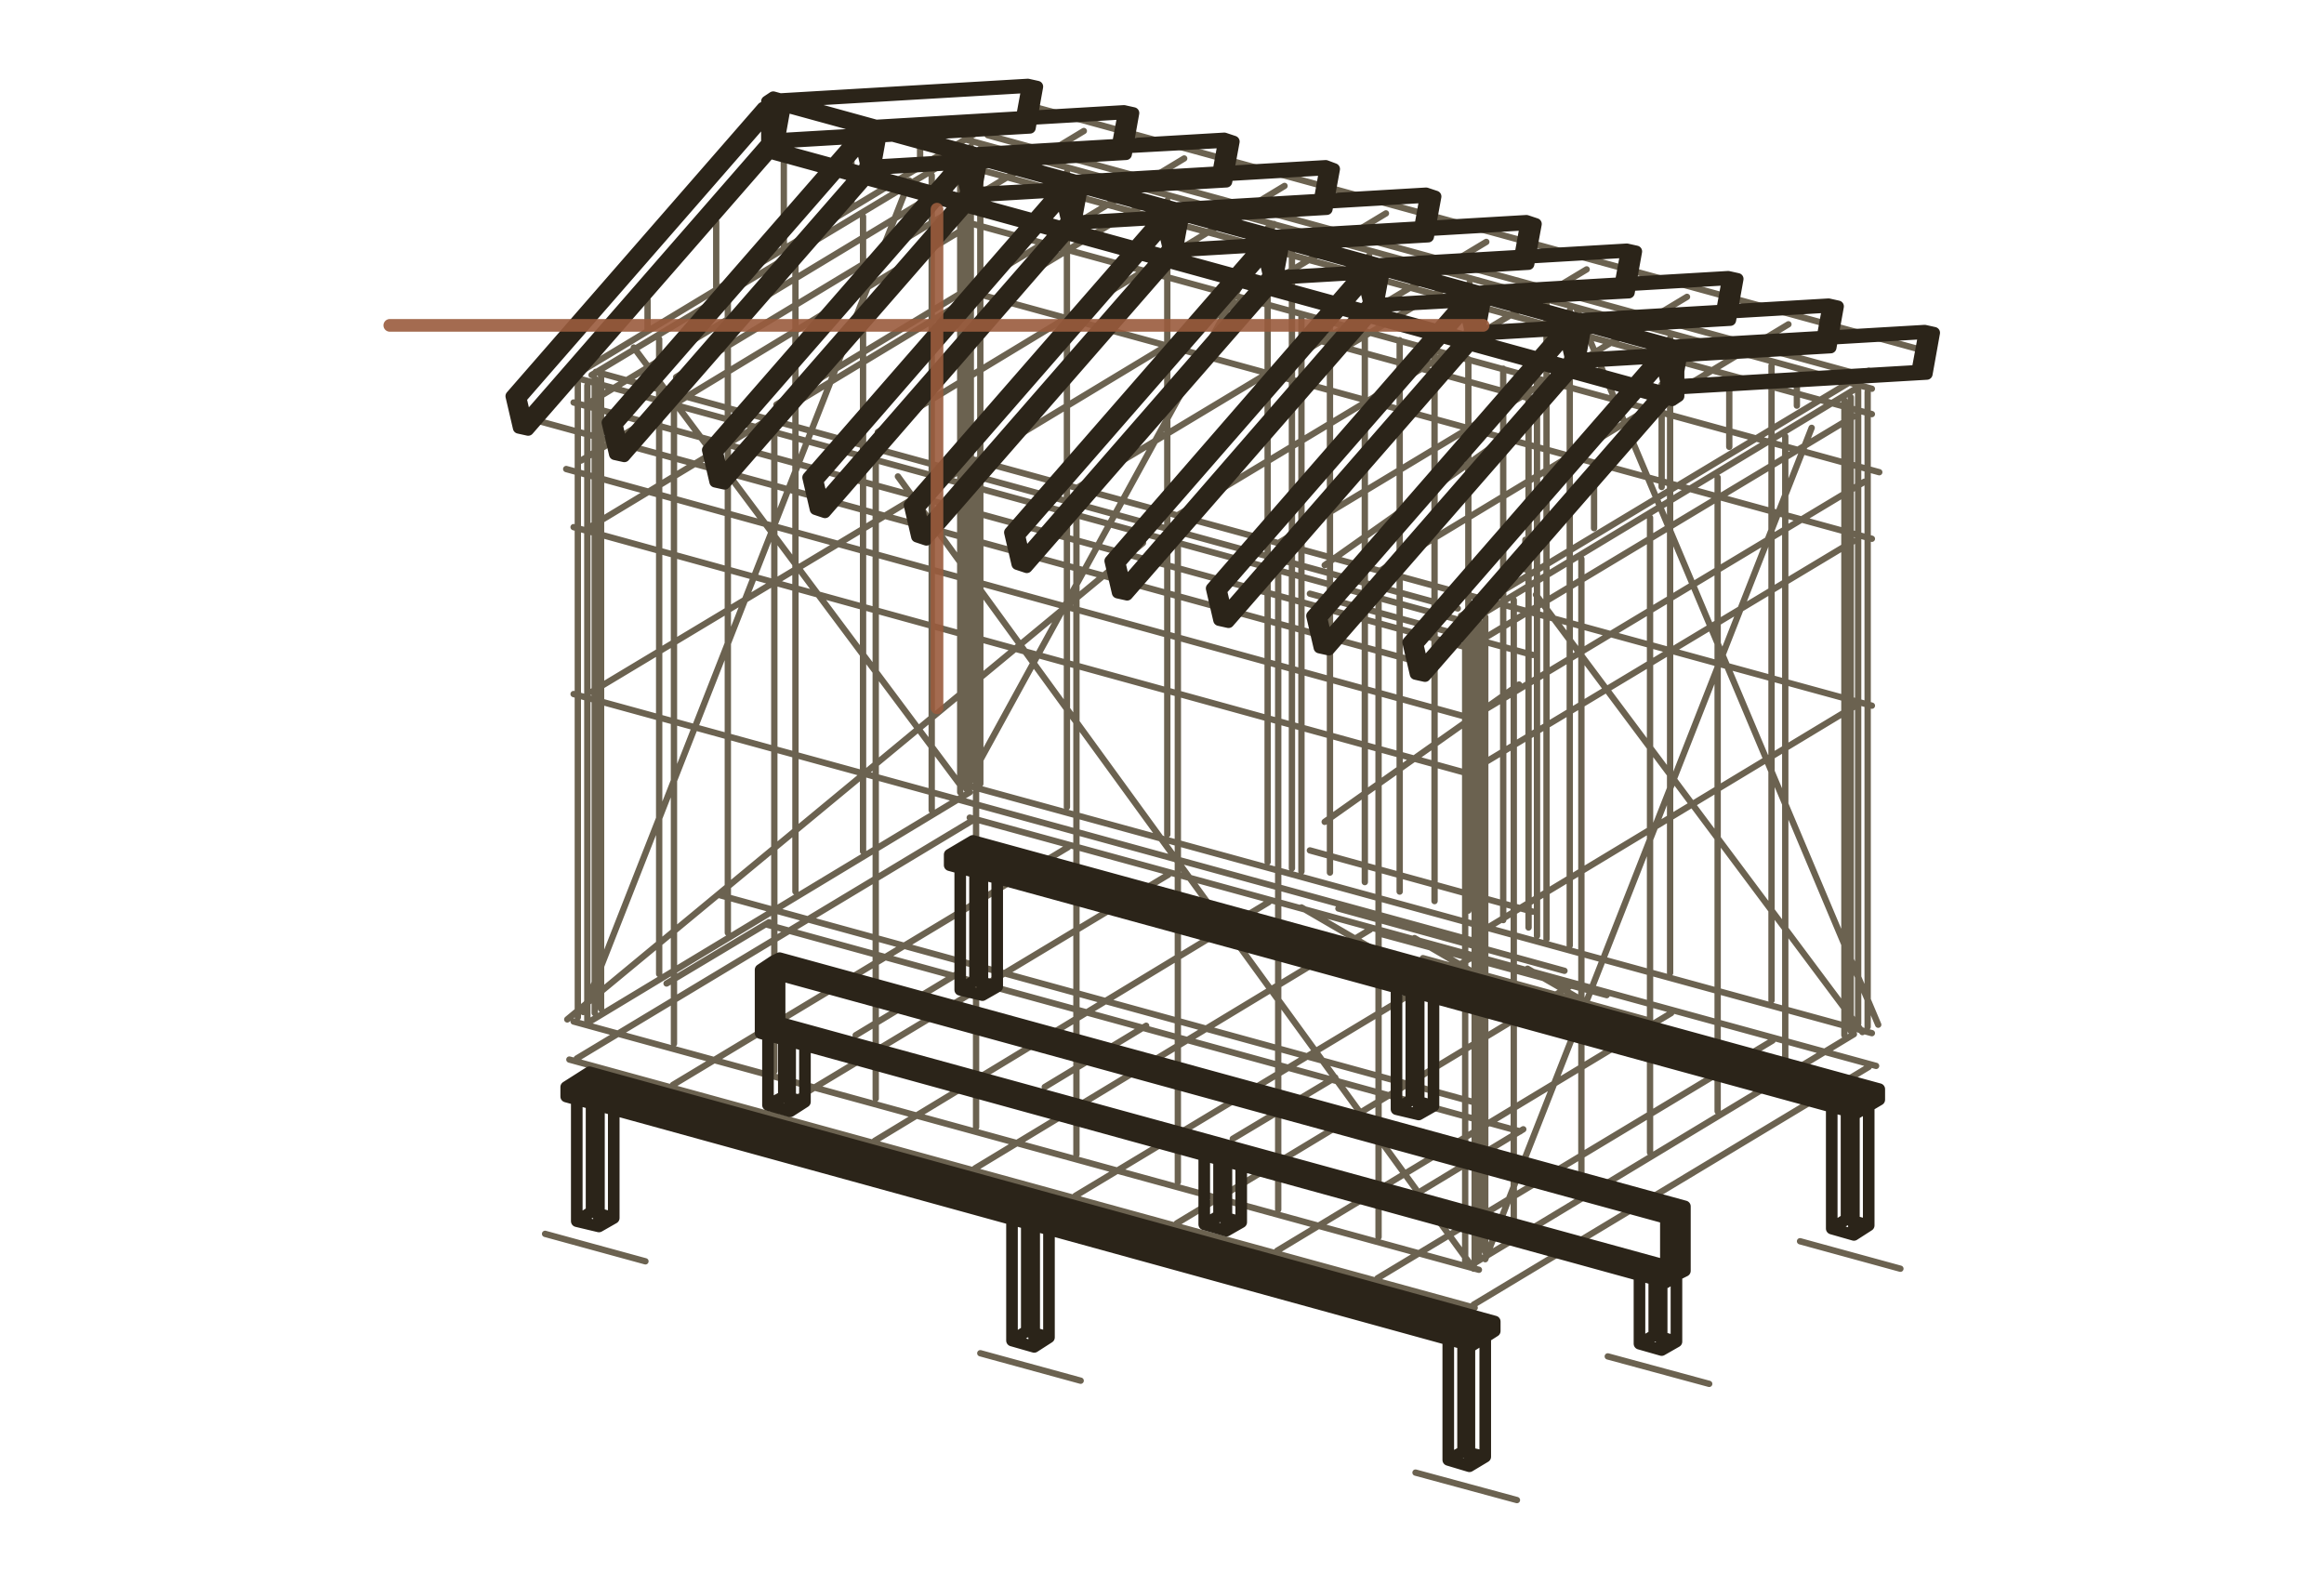
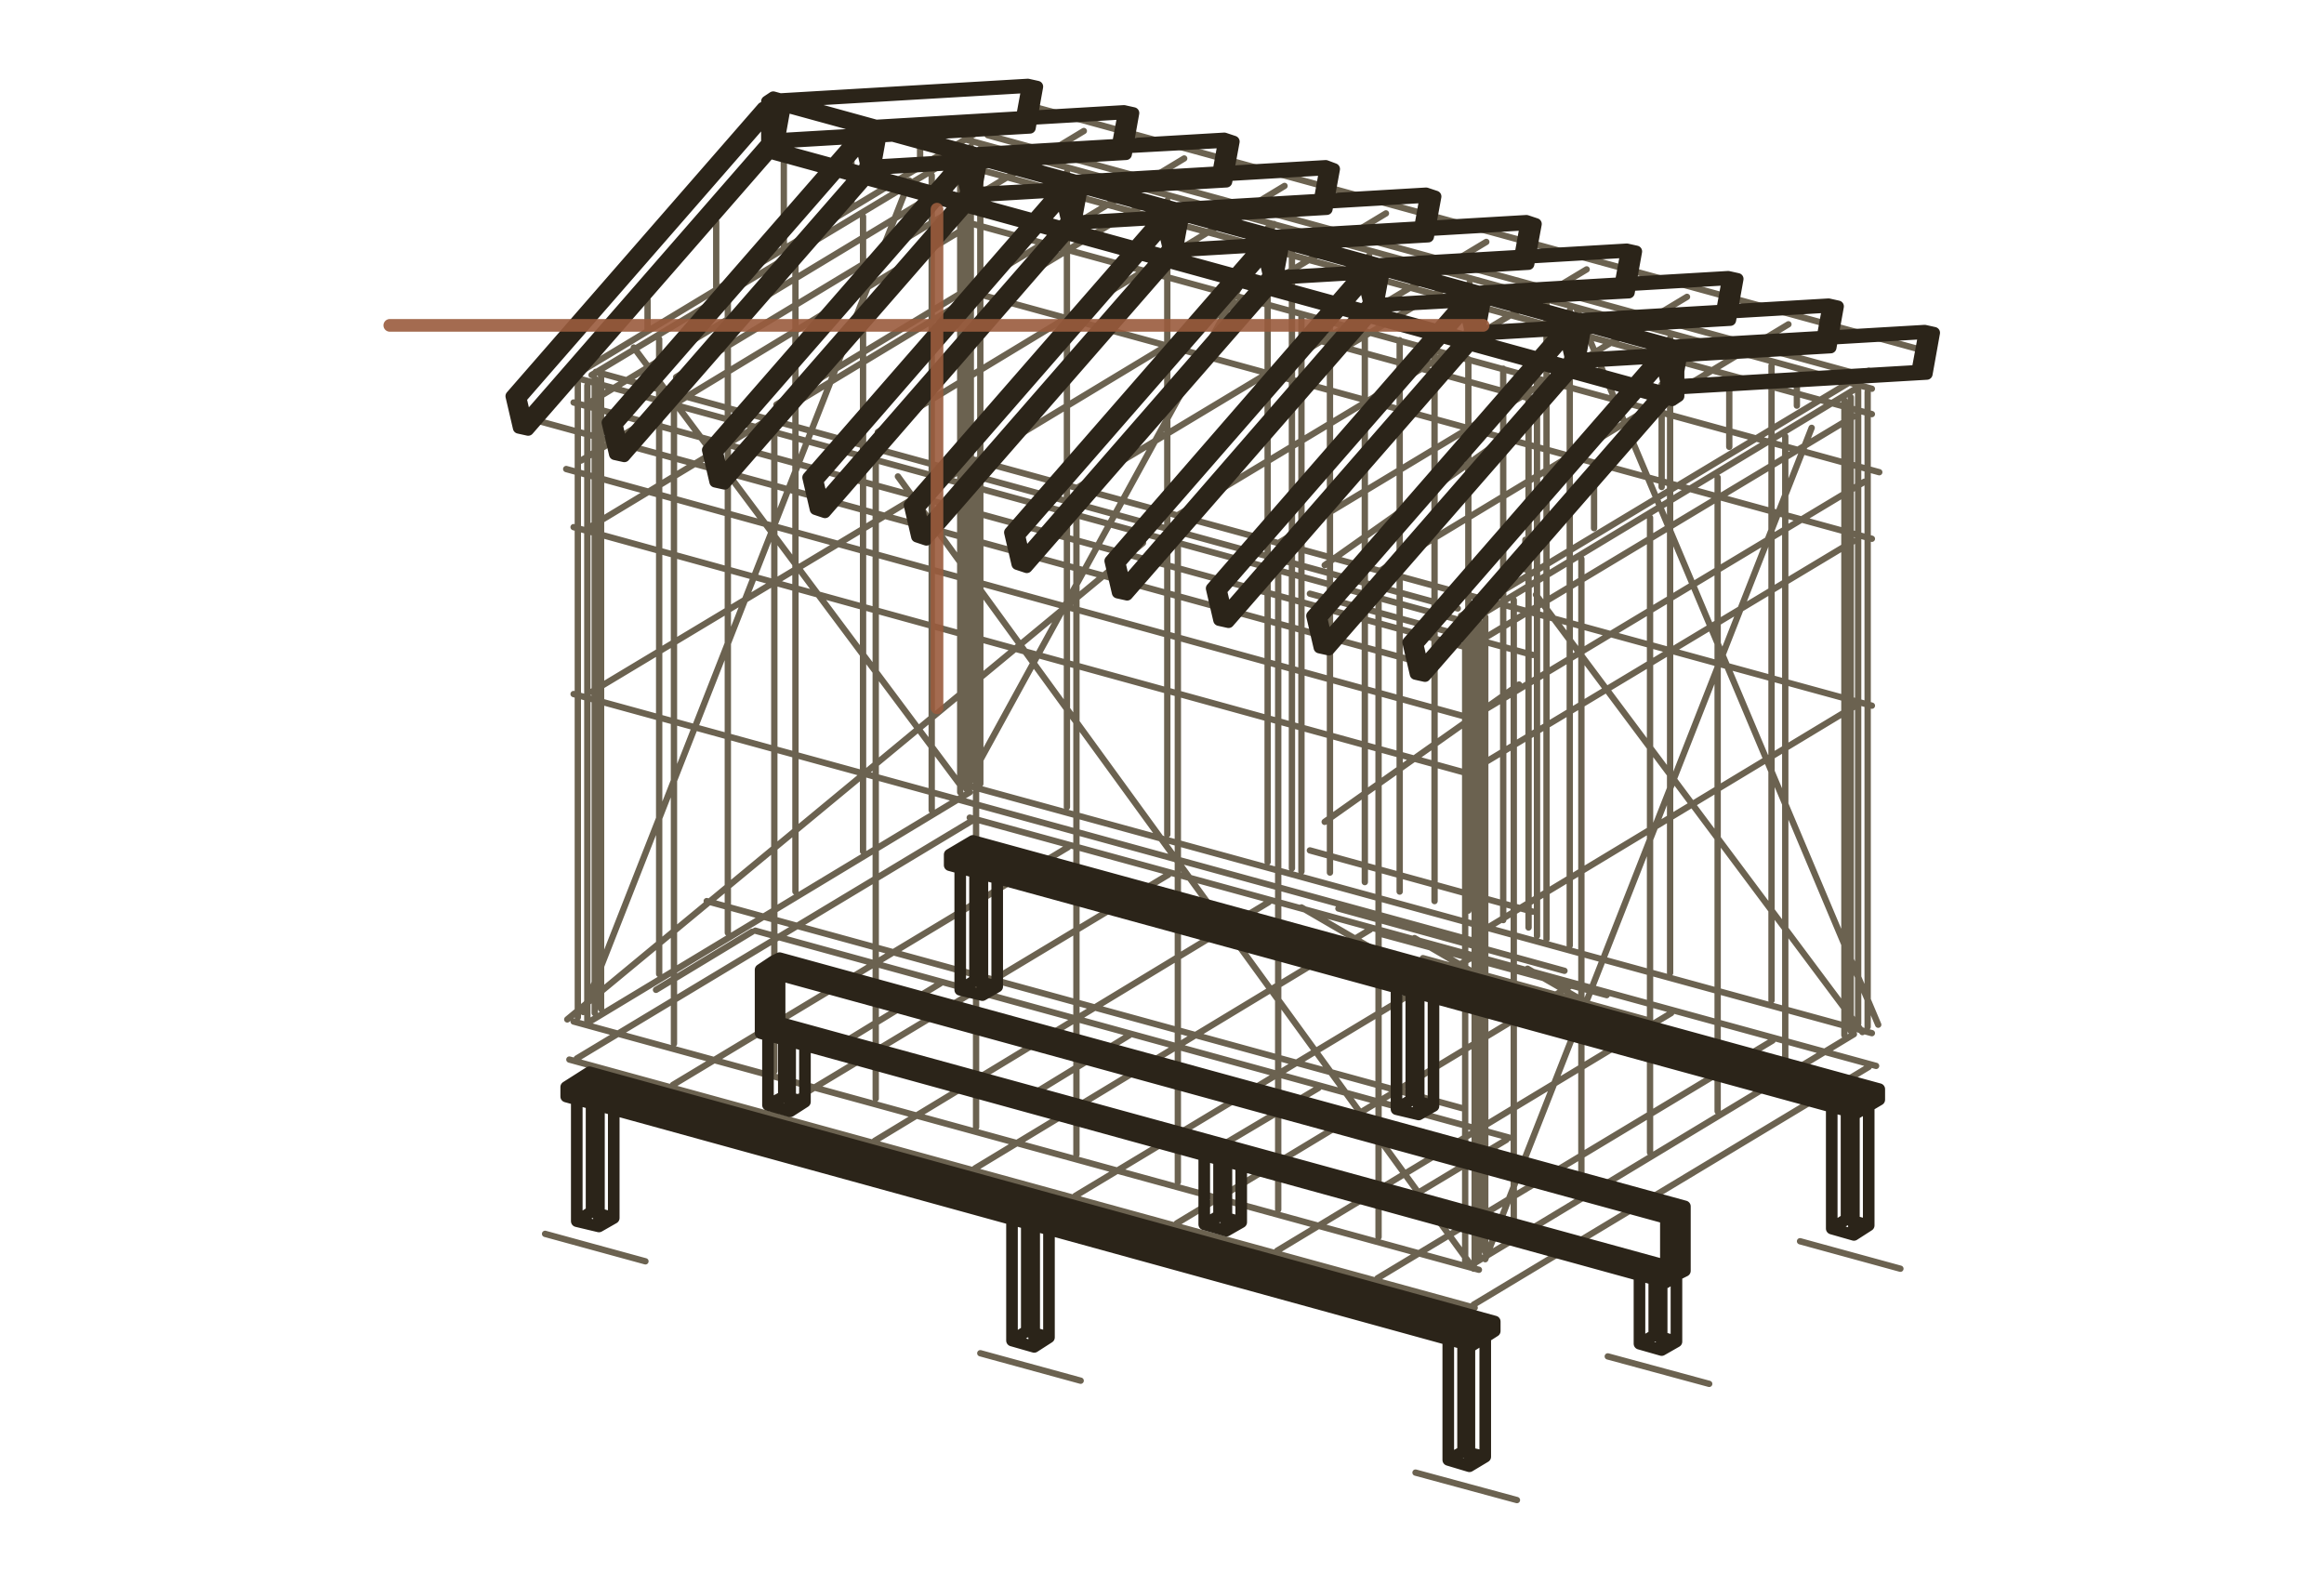
<svg xmlns="http://www.w3.org/2000/svg" viewBox="0 0 220 150" width="220" height="150" role="img">
  <g fill="none" stroke="#6b6250" stroke-width="0.6" stroke-linecap="round">
-     <path d="M87.9 94.8L97.4 97.4M51.6 116.8L61.1 119.4M129.2 106.1L138.7 108.8M92.8 128.1L102.3 130.7M170.4 117.5L179.9 120.1M134 139.4L143.6 142M69.7 105.8L79.3 108.4M111 117.1L120.5 119.7M152.2 128.4L161.8 131M92 77.7L54.6 100.2M101.1 80.2L63.7 102.7M110.6 82.8L73.2 105.3M120.1 85.4L82.8 108M129.7 88L92.3 110.6M139.2 90.7L101.8 113.2M148.7 93.3L111.4 115.8M158.2 95.9L120.9 118.4M167.8 98.5L130.4 121M176.9 101L139.5 123.5M91.8 77.4L177.6 100.9M53.9 100.3L139.6 123.8M91.4 74.3L177.2 97.8M91.4 13.2L177.2 36.8M93.5 12.8L175.1 35.2M91.9 73.9L91.9 13.9M101 76.4L101 16.3M110.5 79L110.5 19M120 81.6L120 21.6M148.6 89.5L148.6 29.4M158.1 92.1L158.1 32M167.7 94.7L167.7 34.6M176.8 97.2L176.8 37.1M92.8 74.2L92.8 14.1M175.9 96.9L175.9 36.9M122.3 82.2L122.3 22.2M123.2 82.5L123.2 30M146.4 88.9L146.4 28.8M145.5 88.6L145.5 36.1M123 27.9L146.2 34.2M122.4 28.2L145.6 34.6M129.6 28.1L129.6 24.2M139.1 30.7L139.1 26.8M92 73.4L120.6 21.2M149.2 29.1L177.8 97M140 120.2L54.3 96.7M140 59.2L54.3 35.7M138 57.6L56.4 35.2M139.6 119.6L139.6 59.6M130.5 117.1L130.5 57.1M121 114.5L121 54.4M111.5 111.9L111.5 51.8M101.9 109.3L101.9 49.2M92.4 106.7L92.4 46.6M82.9 104L82.9 44M73.3 101.4L73.3 41.4M63.8 98.8L63.8 38.8M54.7 96.3L54.7 36.3M138.7 119.4L138.7 59.3M55.6 96.6L55.6 36.5M139.5 120.1L85 45.1M108.2 51.4L53.7 96.5M175.5 97.9L139.7 119.5M175.5 36.9L139.7 58.5M176.9 35.1L138.3 58.3M175.2 97.6L175.2 37.6M169 101.3L169 41.3M162.6 105.2L162.6 45.2M156.2 109.1L156.2 49M149.7 113L149.7 52.9M143.3 116.8L143.3 56.8M140 118.8L140 58.8M174.6 98L174.6 37.9M140.6 118.5L140.6 58.4M176.3 97.7L145.4 56.3M171.5 40.5L140.6 119.2M56 96.6L91.8 75M56 35.5L91.8 14M54.6 35.4L93.2 12.1M56.3 95.9L56.3 35.8M62.4 92.2L62.4 32.1M68.9 88.3L68.9 28.3M75.3 84.4L75.3 24.4M81.7 80.6L81.7 20.5M88.2 76.7L88.2 16.6M91.5 74.7L91.5 14.6M56.9 95.5L56.9 35.5M90.9 75L90.9 15M55.2 95.8L86.1 17.1M60 32.9L90.9 74.3M102.6 12.4L64 35.7M112.1 15L73.5 38.3M121.6 17.6L83.1 40.9M131.2 20.2L92.6 43.5M140.7 22.9L102.1 46.1M150.2 25.5L111.6 48.7M159.7 28.1L121.2 51.3M169.3 30.7L130.7 54M108.8 19L95.9 26.8M137.4 26.9L124.5 34.6M87.1 15.6L87.1 12.9M80.6 19.5L80.6 13.2M74.2 23.3L74.2 13.6M67.8 27.2L67.8 21M61.3 31.1L61.3 28.4M170.1 38.4L170.1 35.6M163.7 42.3L163.7 36M157.3 46.1L157.3 36.4M150.9 50L150.9 43.8M144.4 53.9L144.4 51.1M97.1 9.9L182.9 33.4M134.4 62.7L48.6 39.2M125.9 82.6L125.9 30.4M129.2 83.5L129.2 31.3M132.5 84.4L132.5 32.2M135.8 85.3L135.8 33.1M139 86.2L139 34M142.3 87.1L142.3 34.9M144.7 87.8L144.7 35.6M124 80.5L145.1 86.3M124 56.2L145.1 62M124 32L145.1 37.8M125.4 77.8L143.8 64.8M125.4 53.5L143.8 40.5M158.1 99.5L144.6 91.7M147.3 96.6L133.9 88.8M136.6 93.7L123.2 85.9M156.1 96.6L134.7 90.7M152.1 94.2L130.7 88.4M148.1 91.9L126.7 86M91.4 43.3L177.2 66.8M140 89.2L54.3 65.7M175.5 66.9L139.7 88.5M56 65.5L91.8 44M91.4 27.5L177.2 51M91.4 15.7L177.2 39.2M92.1 21.2L177.9 44.7M140 73.5L54.3 49.9M140 61.6L54.3 38.1M139.3 68L53.6 44.4M175.5 51.2L139.7 72.7M175.5 39.4L139.7 60.9M176.5 45.6L140.7 67.1M56 49.8L91.8 28.2M56 38L91.8 16.4M55 43.6L90.7 22M68 84.7L139.4 104.3M72.5 87.5L143.9 107.1M63.1 93.1L72.8 87.3M81 98L90.6 92.2M98.9 102.9L108.5 97.1M116.7 107.8L126.4 102M134.6 112.7L144.2 106.9" />
+     <path d="M87.9 94.8L97.4 97.4M51.6 116.8L61.1 119.4M129.2 106.1L138.7 108.8M92.8 128.1L102.3 130.7M170.4 117.5L179.9 120.1M134 139.4L143.6 142M69.7 105.8L79.3 108.4M111 117.1L120.5 119.7M152.2 128.4L161.8 131M92 77.7L54.6 100.2M101.1 80.2L63.7 102.7M110.6 82.8L73.2 105.3M120.1 85.4L82.8 108M129.7 88L92.3 110.6M139.2 90.7L101.8 113.2M148.7 93.3L111.4 115.8M158.2 95.9L120.9 118.4M167.8 98.5L130.4 121M176.9 101L139.5 123.5M91.8 77.4L177.6 100.9M53.9 100.3L139.6 123.8M91.4 74.3L177.2 97.8M91.4 13.2L177.2 36.8M93.5 12.8L175.1 35.2M91.9 73.9L91.9 13.9M101 76.4L101 16.3M110.5 79L110.5 19M120 81.6L120 21.6M148.6 89.5L148.6 29.4M158.1 92.1L158.1 32M167.7 94.7L167.7 34.6M176.8 97.2L176.8 37.1M92.8 74.2L92.8 14.1M175.9 96.9L175.9 36.9M122.3 82.2L122.3 22.2M123.2 82.5L123.2 30M146.4 88.9L146.4 28.8M145.5 88.6L145.5 36.1M123 27.9L146.2 34.2M122.4 28.2L145.6 34.6M129.6 28.1L129.6 24.2M139.1 30.7L139.1 26.8M92 73.4L120.6 21.2M149.2 29.1L177.8 97M140 120.2L54.3 96.7M140 59.2L54.3 35.7M138 57.6L56.4 35.2M139.6 119.6L139.6 59.6M130.5 117.1L130.5 57.1M121 114.5L121 54.4M111.5 111.9L111.5 51.8M101.9 109.3L101.9 49.2M92.4 106.7L92.4 46.6M82.9 104L82.9 44M73.3 101.4L73.3 41.4M63.8 98.8L63.8 38.8M54.7 96.3L54.7 36.3M138.7 119.4L138.7 59.3M55.6 96.6L55.6 36.5M139.5 120.1L85 45.1M108.2 51.4L53.7 96.5M175.5 97.9L139.7 119.5M175.5 36.9L139.7 58.5M176.9 35.1L138.3 58.3M175.2 97.6L175.2 37.6M169 101.3L169 41.3M162.6 105.2L162.6 45.2M156.2 109.1L156.2 49M149.7 113L149.7 52.9M143.3 116.8L143.3 56.8M140 118.8L140 58.8M174.6 98L174.6 37.9M140.6 118.5L140.6 58.4M176.3 97.7L145.4 56.3M171.5 40.5L140.6 119.2M56 96.6L91.8 75M56 35.5L91.8 14M54.6 35.4L93.2 12.1M56.3 95.9L56.3 35.8M62.4 92.2L62.4 32.1M68.9 88.3L68.9 28.3M75.3 84.4L75.3 24.4M81.7 80.6L81.7 20.5M88.2 76.7L88.2 16.6M91.5 74.7L91.5 14.6M56.9 95.5L56.9 35.5M90.9 75L90.9 15M55.2 95.8L86.1 17.1M60 32.9L90.9 74.3M102.6 12.4L64 35.7M112.1 15L73.5 38.3M121.6 17.6L83.1 40.9M131.2 20.2L92.6 43.5M140.7 22.9L102.1 46.1M150.2 25.5L111.6 48.7M159.7 28.1L121.2 51.3M169.3 30.7L130.7 54M108.8 19L95.9 26.8M137.4 26.9L124.5 34.6M87.1 15.6L87.1 12.9M80.6 19.5L80.6 13.2M74.2 23.3L74.2 13.6M67.8 27.2L67.8 21M61.3 31.1L61.3 28.4M170.1 38.4L170.1 35.6M163.7 42.3L163.7 36M157.3 46.1L157.3 36.4M150.9 50L150.9 43.8M144.4 53.9L144.4 51.1M97.1 9.9L182.9 33.4M134.4 62.7L48.6 39.2M125.9 82.6L125.9 30.4M129.2 83.5L129.2 31.3M132.5 84.4L132.5 32.2M135.8 85.3L135.8 33.1M139 86.2L139 34M142.3 87.1L142.3 34.9M144.7 87.8L144.7 35.6M124 80.5L145.1 86.3M124 56.2L145.1 62M124 32L145.1 37.8M125.4 77.8L143.8 64.8M125.4 53.5L143.8 40.5M158.1 99.5L144.6 91.7M147.3 96.6L133.9 88.8M136.6 93.7L123.2 85.9M156.1 96.6L134.7 90.7M152.1 94.2L130.7 88.4M148.1 91.9L126.7 86M91.4 43.3L177.2 66.8M140 89.2L54.3 65.7M175.5 66.9L139.7 88.5M56 65.5L91.8 44M91.4 27.5L177.2 51M91.4 15.7L177.2 39.2M92.1 21.2L177.9 44.7M140 73.5L54.3 49.9M140 61.6L54.3 38.1M139.3 68L53.6 44.4M175.5 51.2L139.7 72.7M175.5 39.4L139.7 60.9M176.5 45.6L140.7 67.1M56 49.8L91.8 28.2M56 38L91.8 16.4M55 43.6L90.7 22M66.9 85.3L138.4 104.9M71.5 88.1L142.9 107.7M62.1 93.7L71.2 88.2M80 98.6L89 93.1M97.9 103.5L106.9 98M115.7 108.4L124.8 103M133.6 113.3L142.6 107.9" />
  </g>
  <g fill="none" stroke="#2b2419" stroke-width="1.1" stroke-linecap="round">
    <path d="M94.4 93.4L93 94.2M92.3 92.8L90.9 93.7M94.4 81.6L93 82.4M92.3 81L90.9 81.8M94.4 93.4L92.3 92.8M93 94.2L90.9 93.7M94.4 81.6L92.3 81M93 82.4L90.9 81.8M94.4 93.4L94.4 81.6M93 94.2L93 82.4M92.3 92.8L92.3 81M90.9 93.7L90.9 81.8M58.1 115.3L56.7 116.1M56 114.7L54.6 115.6M58.1 103.5L56.7 104.3M56 102.9L54.6 103.8M58.1 115.3L56 114.7M56.7 116.1L54.6 115.6M58.1 103.5L56 102.9M56.7 104.3L54.6 103.8M58.1 115.3L58.1 103.5M56.7 116.1L56.7 104.3M56 114.7L56 102.9M54.6 115.6L54.6 103.8M135.7 104.7L134.3 105.5M133.6 104.1L132.2 105M135.7 92.9L134.3 93.7M133.6 92.3L132.2 93.2M135.7 104.7L133.6 104.1M134.3 105.5L132.2 105M135.7 92.9L133.6 92.3M134.3 93.7L132.2 93.2M135.7 104.7L135.7 92.9M134.3 105.5L134.3 93.7M133.6 104.1L133.6 92.3M132.2 105L132.2 93.2M99.3 126.6L97.9 127.5M97.2 126L95.8 126.9M99.3 114.8L97.9 115.6M97.2 114.2L95.8 115.1M99.3 126.6L97.2 126M97.9 127.5L95.8 126.9M99.3 114.8L97.2 114.2M97.9 115.6L95.8 115.1M99.3 126.6L99.3 114.8M97.9 127.5L97.9 115.6M97.2 126L97.2 114.2M95.8 126.9L95.8 115.1M176.9 116L175.5 116.9M174.8 115.4L173.4 116.3M176.9 104.2L175.5 105M174.8 103.6L173.4 104.5M176.9 116L174.8 115.4M175.5 116.9L173.4 116.3M176.9 104.2L174.8 103.6M175.5 105L173.4 104.5M176.9 116L176.9 104.2M175.5 116.9L175.5 105M174.8 115.4L174.8 103.6M173.4 116.3L173.4 104.5M140.6 137.9L139.1 138.8M138.5 137.4L137.1 138.2M140.6 126.1L139.1 127M138.5 125.5L137.1 126.4M140.6 137.9L138.5 137.4M139.1 138.8L137.1 138.2M140.6 126.1L138.5 125.5M139.1 127L137.1 126.4M140.6 137.9L140.6 126.1M139.1 138.8L139.1 127M138.5 137.4L138.5 125.5M137.1 138.2L137.1 126.4M76.2 104.3L74.8 105.2M74.2 103.8L72.7 104.6M76.2 97.6L74.8 98.5M74.2 97L72.7 97.9M76.2 104.3L74.2 103.8M74.8 105.2L72.7 104.6M76.2 97.6L74.2 97M74.8 98.5L72.7 97.9M76.2 104.3L76.2 97.6M74.8 105.2L74.8 98.5M74.2 103.8L74.2 97M72.7 104.6L72.7 97.9M117.5 115.7L116.1 116.5M115.4 115.1L114 115.9M117.5 108.9L116.1 109.8M115.4 108.4L114 109.2M117.5 115.7L115.4 115.1M116.1 116.5L114 115.9M117.5 108.9L115.4 108.4M116.1 109.8L114 109.2M117.5 115.7L117.5 108.9M116.1 116.5L116.1 109.8M115.4 115.1L115.4 108.4M114 115.9L114 109.2M158.7 127L157.3 127.8M156.6 126.4L155.2 127.2M158.7 120.2L157.3 121.1M156.6 119.7L155.2 120.5M158.7 127L156.6 126.4M157.3 127.8L155.2 127.2M158.7 120.2L156.6 119.7M157.3 121.1L155.2 120.5M158.7 127L158.7 120.2M157.3 127.8L157.3 121.1M156.6 126.4L156.6 119.7M155.2 127.2L155.2 120.5M89.9 81.9L89.9 80.9M92.1 80.6L92.1 79.6M175.7 105.4L175.7 104.5M177.9 104.1L177.9 103.1M89.9 81.9L92.1 80.6M89.9 80.9L92.1 79.6M175.7 105.4L177.9 104.1M175.7 104.5L177.9 103.1M89.9 81.9L175.7 105.4M89.9 80.9L175.7 104.5M92.1 80.6L177.9 104.1M92.1 79.6L177.9 103.1M53.6 103.8L53.6 102.9M55.8 102.5L55.8 101.5M139.3 127.4L139.3 126.4M141.5 126L141.5 125.1M53.6 103.8L55.8 102.5M53.6 102.9L55.8 101.5M139.3 127.4L141.5 126M139.3 126.4L141.5 125.1M53.6 103.8L139.3 127.4M53.6 102.9L139.3 126.4M55.8 102.5L141.5 126M55.8 101.5L141.5 125.1M73.8 96.8L73.2 97.1M73.8 90.7L73.2 91M159.5 120.3L158.9 120.6M159.5 114.2L158.9 114.6M73.8 96.8L73.8 90.7M73.2 97.1L73.2 91M159.5 120.3L159.5 114.2M158.9 120.6L158.9 114.6M73.8 96.8L159.5 120.3M73.2 97.1L158.9 120.6M73.8 90.7L159.5 114.2M73.2 91L158.9 114.6M73.2 97.1L72.6 97.5M73.2 91L72.6 91.4M158.9 120.6L158.3 121M158.9 114.6L158.3 114.9M73.2 97.1L73.2 91M72.6 97.5L72.6 91.4M158.9 120.6L158.9 114.6M158.3 121L158.3 114.9M73.2 97.1L158.9 120.6M72.6 97.5L158.3 121M73.2 91L158.9 114.6M72.6 91.4L158.3 114.9M72.6 97.5L72 97.8M72.6 91.4L72 91.8M158.3 121L157.7 121.4M158.3 114.9L157.7 115.3M72.6 97.5L72.6 91.4M72 97.8L72 91.8M158.3 121L158.3 114.9M157.7 121.4L157.7 115.3M72.6 97.5L158.3 121M72 97.8L157.7 121.4M72.6 91.4L158.3 114.9M72 91.8L157.7 115.3M97.5 12.1L96.6 11.8M98.2 8.2L97.3 8M73.7 13.5L72.8 13.2M74.4 9.6L73.5 9.4M97.5 12.1L98.2 8.2M96.6 11.8L97.3 8M73.7 13.5L74.4 9.6M72.8 13.2L73.5 9.4M97.5 12.1L73.7 13.5M96.6 11.8L72.8 13.2M98.2 8.2L74.4 9.6M97.3 8L73.5 9.4M73.8 13.4L72.9 13.2M73.1 10.4L72.2 10.2M50 40.7L49.1 40.5M49.3 37.7L48.4 37.5M73.8 13.4L73.1 10.4M72.9 13.2L72.2 10.2M50 40.7L49.3 37.7M49.1 40.5L48.4 37.5M73.8 13.4L50 40.7M72.9 13.2L49.1 40.5M73.1 10.4L49.3 37.7M72.2 10.2L48.4 37.5M106.6 14.6L105.7 14.3M107.3 10.7L106.4 10.5M82.8 16L81.9 15.7M83.5 12.1L82.6 11.9M106.6 14.6L107.3 10.7M105.7 14.3L106.4 10.5M82.8 16L83.5 12.1M81.9 15.7L82.6 11.9M106.6 14.6L82.8 16M105.7 14.3L81.9 15.7M107.3 10.7L83.5 12.1M106.4 10.5L82.6 11.9M82.9 15.9L82 15.7M82.2 12.9L81.3 12.7M59.1 43.2L58.2 43M58.4 40.2L57.5 40M82.9 15.9L82.2 12.9M82 15.7L81.3 12.7M59.1 43.2L58.4 40.2M58.2 43L57.5 40M82.9 15.9L59.1 43.2M82 15.7L58.2 43M82.2 12.9L58.4 40.2M81.3 12.7L57.5 40M116.1 17.2L115.2 17M116.8 13.4L115.9 13.1M92.3 18.6L91.4 18.3M93 14.7L92.1 14.5M116.1 17.2L116.8 13.4M115.2 17L115.9 13.1M92.3 18.6L93 14.7M91.4 18.3L92.1 14.5M116.1 17.2L92.3 18.6M115.2 17L91.4 18.3M116.8 13.4L93 14.7M115.9 13.1L92.1 14.5M92.4 18.5L91.5 18.3M91.7 15.5L90.8 15.3M68.6 45.8L67.7 45.6M67.9 42.8L67 42.6M92.4 18.5L91.7 15.5M91.5 18.3L90.8 15.3M68.6 45.8L67.9 42.8M67.7 45.6L67 42.6M92.4 18.5L68.6 45.8M91.5 18.3L67.7 45.6M91.7 15.5L67.9 42.8M90.8 15.3L67 42.6M125.6 19.8L124.8 19.6M126.3 16L125.5 15.7M101.8 21.2L101 21M102.5 17.4L101.6 17.1M125.6 19.8L126.3 16M124.8 19.6L125.5 15.7M101.8 21.2L102.5 17.4M101 21L101.6 17.1M125.6 19.8L101.8 21.2M124.8 19.6L101 21M126.3 16L102.5 17.4M125.5 15.7L101.6 17.1M101.9 21.1L101 20.9M101.2 18.1L100.3 17.9M78.1 48.5L77.2 48.2M77.4 45.5L76.5 45.2M101.9 21.1L101.2 18.1M101 20.9L100.3 17.9M78.1 48.5L77.4 45.5M77.2 48.2L76.5 45.2M101.9 21.1L78.1 48.5M101 20.9L77.2 48.2M101.2 18.1L77.4 45.5M100.3 17.9L76.5 45.2M135.2 22.4L134.3 22.2M135.9 18.6L135 18.3M111.4 23.8L110.5 23.6M112.1 20L111.2 19.7M135.2 22.4L135.9 18.6M134.3 22.2L135 18.3M111.4 23.8L112.1 20M110.5 23.6L111.2 19.7M135.2 22.4L111.4 23.8M134.3 22.2L110.5 23.6M135.9 18.6L112.1 20M135 18.3L111.2 19.7M111.5 23.8L110.6 23.5M110.8 20.8L109.9 20.5M87.7 51.1L86.8 50.8M87 48.1L86.1 47.8M111.5 23.8L110.8 20.8M110.6 23.5L109.9 20.5M87.7 51.1L87 48.1M86.8 50.8L86.1 47.8M111.5 23.8L87.7 51.1M110.6 23.5L86.8 50.8M110.8 20.8L87 48.1M109.9 20.5L86.1 47.8M144.7 25L143.8 24.8M145.4 21.2L144.5 20.9M120.9 26.4L120 26.2M121.6 22.6L120.7 22.3M144.7 25L145.4 21.2M143.8 24.8L144.5 20.9M120.9 26.4L121.6 22.6M120 26.2L120.7 22.3M144.7 25L120.9 26.4M143.8 24.8L120 26.2M145.4 21.2L121.6 22.6M144.5 20.9L120.7 22.3M121 26.4L120.1 26.1M120.3 23.4L119.4 23.1M97.2 53.7L96.3 53.4M96.5 50.7L95.6 50.4M121 26.4L120.3 23.4M120.1 26.1L119.4 23.1M97.2 53.7L96.5 50.7M96.3 53.4L95.6 50.4M121 26.4L97.2 53.7M120.1 26.1L96.3 53.4M120.3 23.4L96.5 50.7M119.4 23.1L95.6 50.4M154.2 27.7L153.3 27.4M154.9 23.8L154 23.6M130.4 29L129.5 28.8M131.1 25.2L130.2 25M154.2 27.7L154.9 23.8M153.3 27.4L154 23.6M130.4 29L131.1 25.2M129.5 28.8L130.2 25M154.2 27.7L130.4 29M153.3 27.4L129.5 28.8M154.9 23.8L131.1 25.2M154 23.6L130.2 25M130.5 29L129.6 28.7M129.8 26L128.9 25.7M106.7 56.3L105.8 56.1M106 53.3L105.1 53.1M130.5 29L129.8 26M129.6 28.7L128.9 25.7M106.7 56.3L106 53.3M105.8 56.1L105.1 53.1M130.5 29L106.7 56.3M129.6 28.7L105.8 56.1M129.8 26L106 53.3M128.9 25.7L105.1 53.1M163.8 30.3L162.9 30M164.5 26.4L163.6 26.2M140 31.7L139.1 31.4M140.7 27.8L139.8 27.6M163.8 30.3L164.5 26.4M162.9 30L163.6 26.2M140 31.7L140.7 27.8M139.1 31.4L139.8 27.6M163.8 30.3L140 31.7M162.9 30L139.1 31.4M164.5 26.4L140.7 27.8M163.6 26.2L139.8 27.6M140.1 31.6L139.2 31.4M139.4 28.6L138.5 28.4M116.3 58.9L115.4 58.7M115.6 55.9L114.7 55.7M140.1 31.6L139.4 28.6M139.2 31.4L138.5 28.4M116.3 58.9L115.6 55.9M115.4 58.7L114.7 55.7M140.1 31.6L116.3 58.9M139.2 31.4L115.4 58.7M139.4 28.6L115.6 55.9M138.5 28.4L114.7 55.7M173.3 32.9L172.4 32.6M174 29L173.1 28.8M149.5 34.3L148.6 34M150.2 30.4L149.3 30.2M173.3 32.9L174 29M172.4 32.6L173.1 28.8M149.5 34.3L150.2 30.4M148.6 34L149.3 30.2M173.3 32.9L149.5 34.3M172.4 32.6L148.6 34M174 29L150.2 30.4M173.1 28.8L149.3 30.2M149.6 34.2L148.7 34M148.9 31.2L148 31M125.8 61.5L124.9 61.3M125.1 58.5L124.2 58.3M149.6 34.2L148.9 31.2M148.7 34L148 31M125.8 61.5L125.1 58.5M124.9 61.3L124.2 58.3M149.6 34.2L125.8 61.5M148.7 34L124.9 61.3M148.9 31.2L125.1 58.5M148 31L124.2 58.3M182.4 35.4L181.5 35.1M183.1 31.5L182.2 31.3M158.6 36.8L157.7 36.5M159.3 32.9L158.4 32.7M182.4 35.4L183.1 31.5M181.5 35.1L182.2 31.3M158.6 36.8L159.3 32.9M157.7 36.5L158.4 32.7M182.4 35.4L158.6 36.8M181.5 35.1L157.7 36.5M183.1 31.5L159.3 32.9M182.2 31.3L158.4 32.7M158.7 36.7L157.8 36.5M158 33.7L157.1 33.5M134.9 64L134 63.8M134.2 61L133.3 60.8M158.7 36.7L158 33.7M157.8 36.5L157.1 33.5M134.9 64L134.2 61M134 63.8L133.3 60.8M158.7 36.7L134.9 64M157.8 36.5L134 63.8M158 33.7L134.2 61M157.1 33.5L133.3 60.8M73.2 14L72.6 14.4M73.2 9.2L72.6 9.6M158.9 37.5L158.3 37.9M158.9 32.8L158.3 33.1M73.2 14L73.2 9.2M72.6 14.4L72.6 9.6M158.9 37.5L158.9 32.8M158.3 37.9L158.3 33.1M73.2 14L158.9 37.5M72.6 14.4L158.3 37.9M73.2 9.2L158.9 32.8M72.6 9.6L158.3 33.1" />
  </g>
  <g fill="none" stroke="#9a5b3d" stroke-width="1.2" stroke-linecap="round" opacity="0.9">
    <path d="M88.7 67L88.7 19.8M36.9 30.8L140.4 30.8" />
  </g>
</svg>
